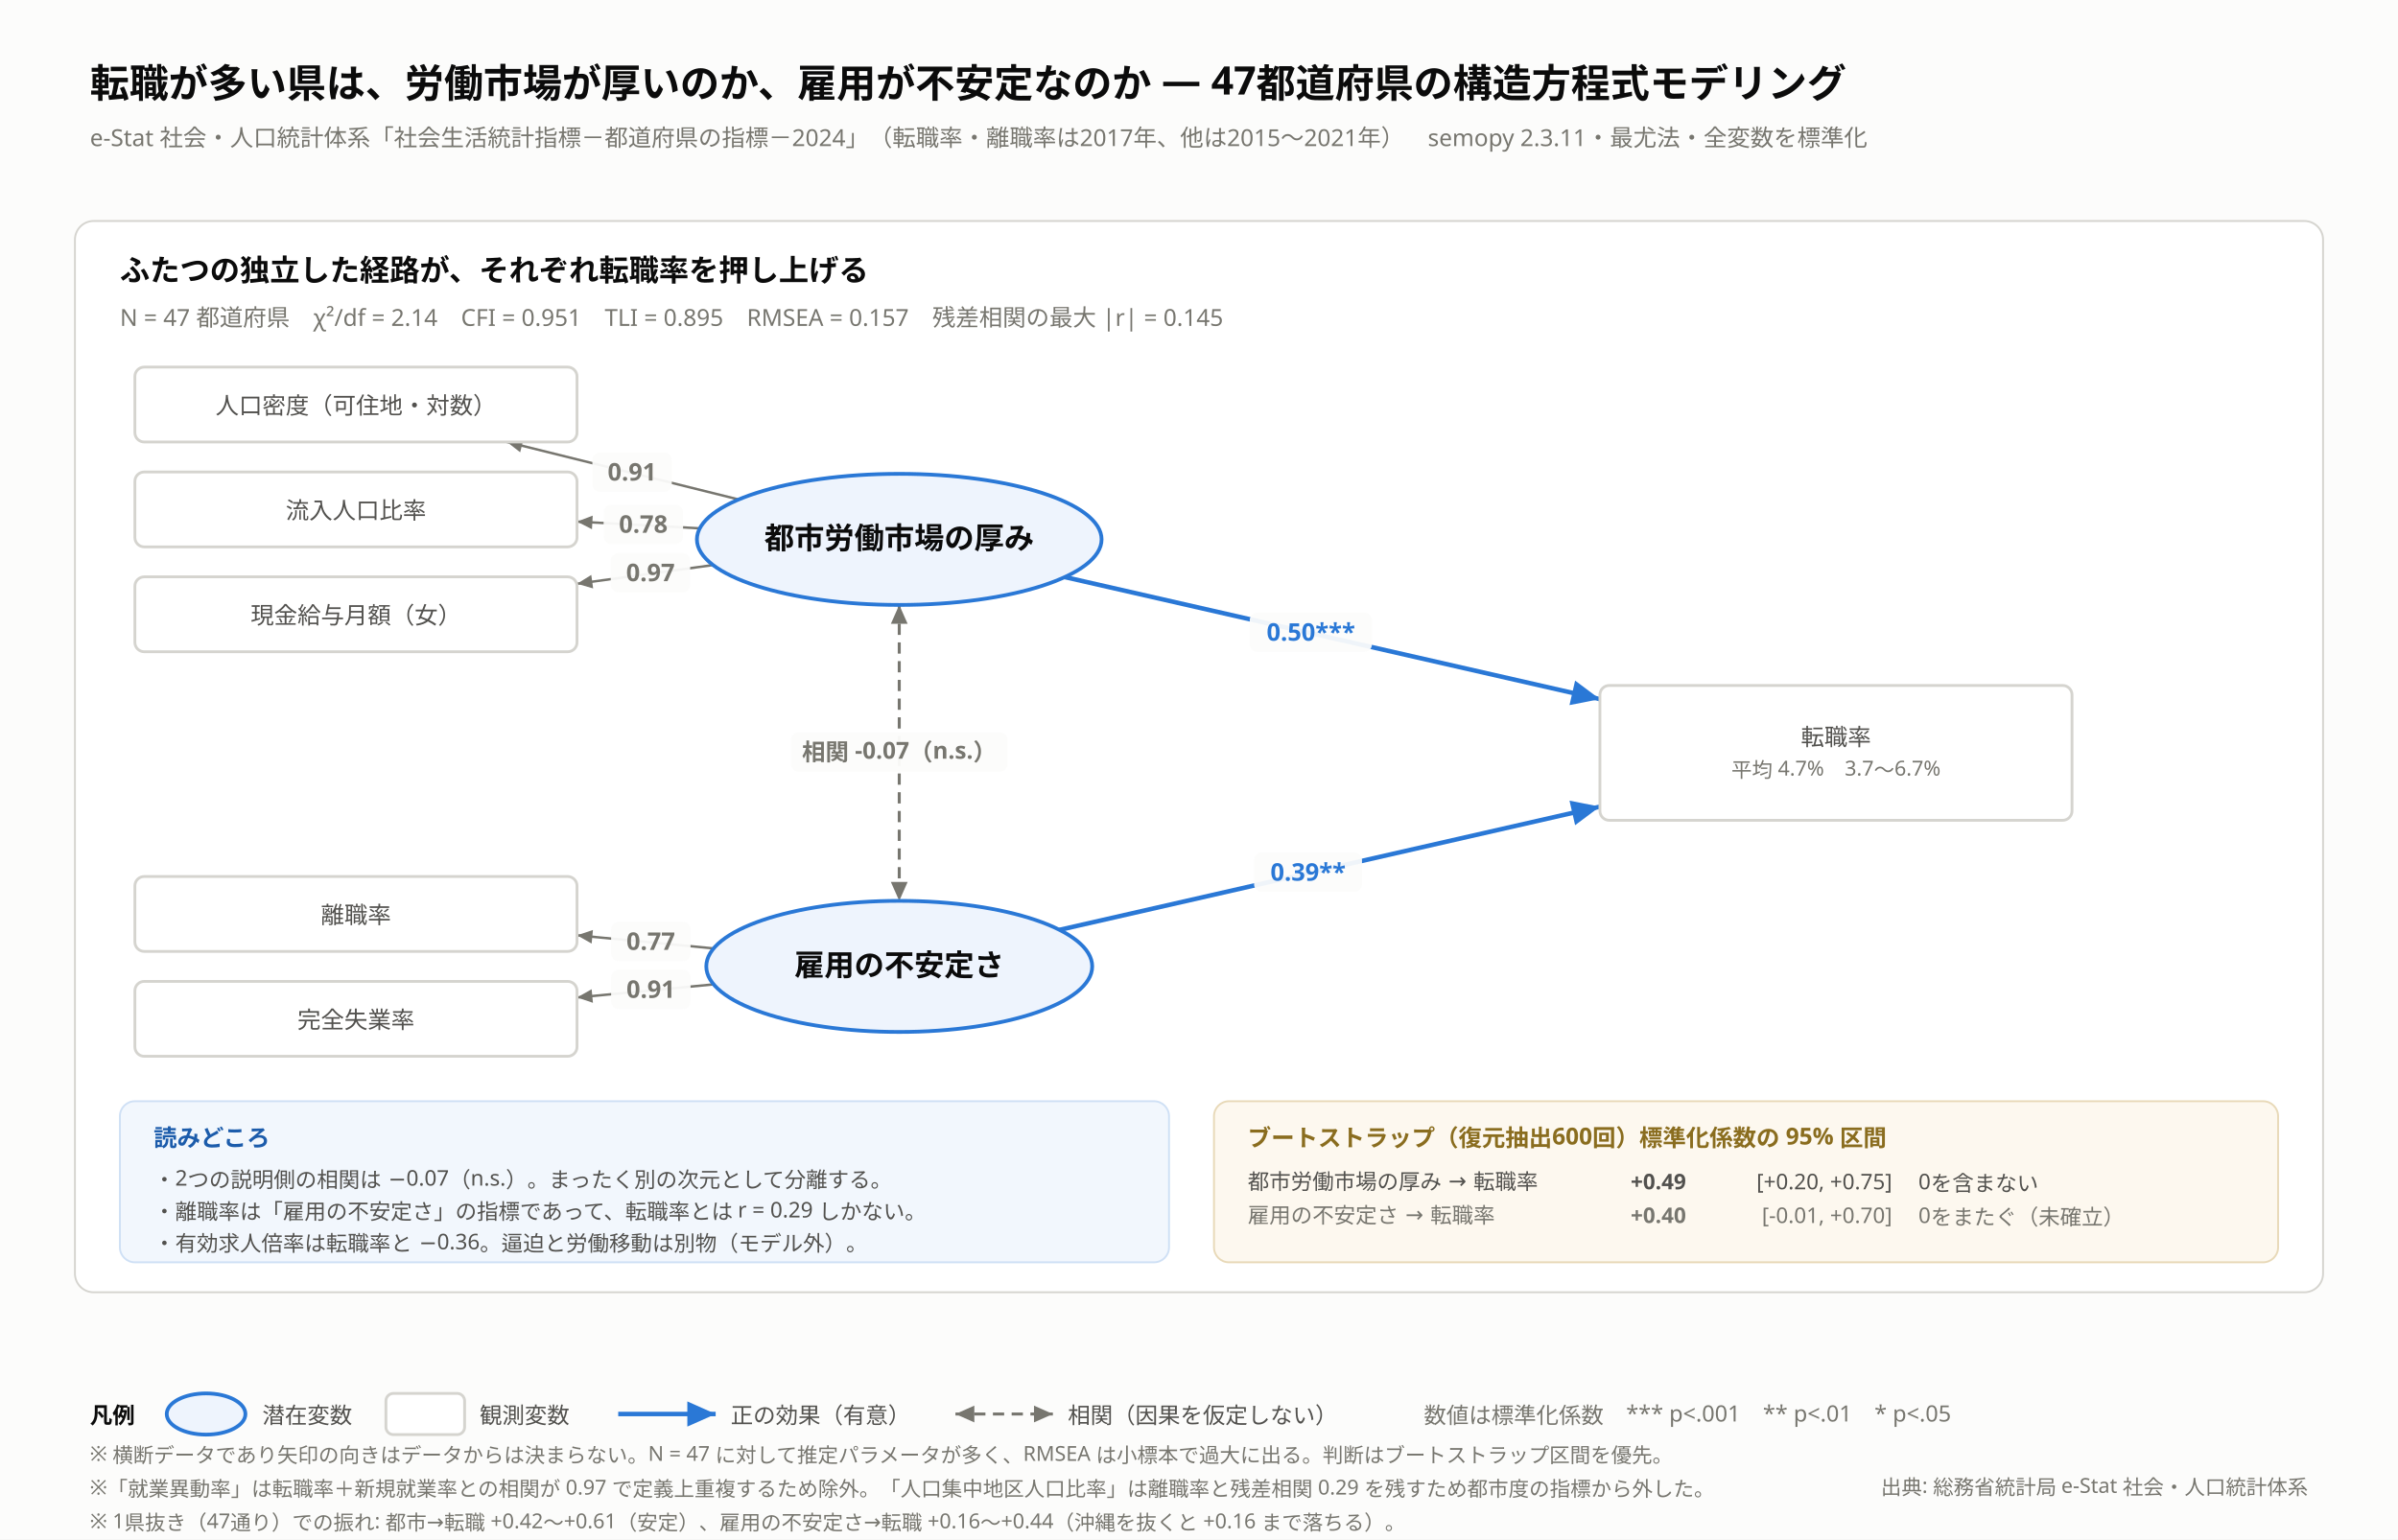
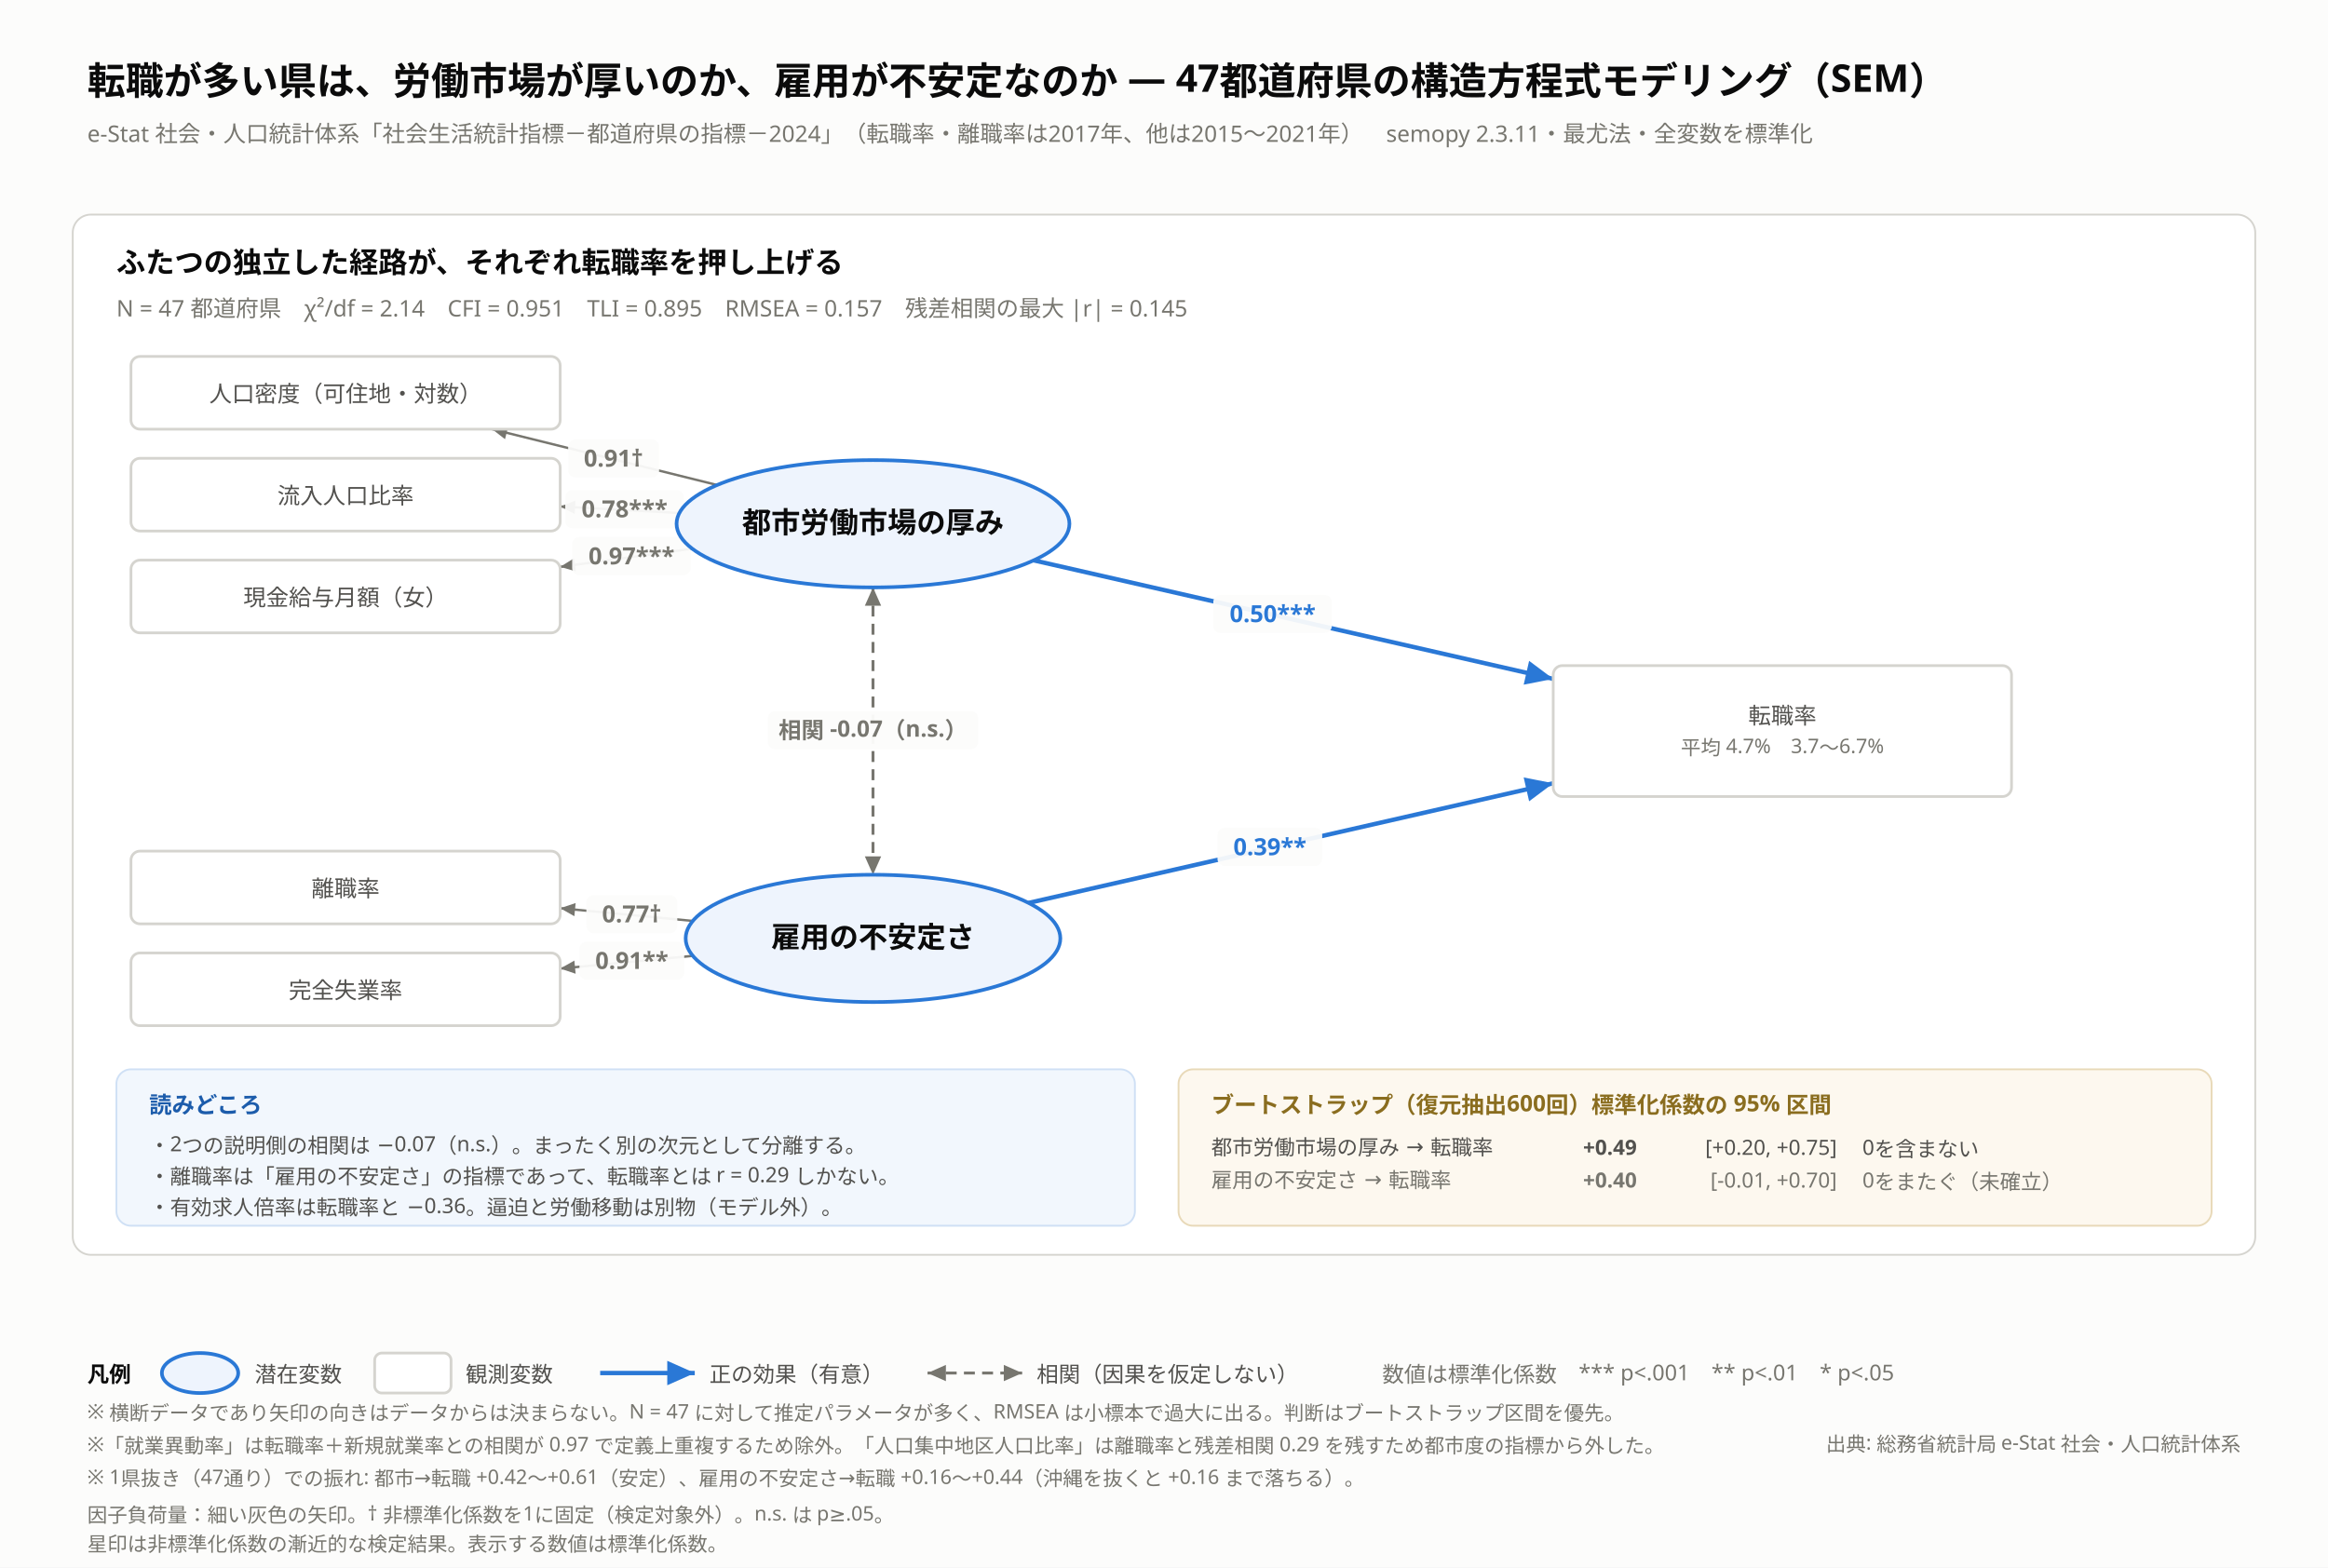
- <svg xmlns="http://www.w3.org/2000/svg" viewBox="0 0 1280 822" width="1280" height="822">
-   <rect width="1280" height="822" fill="#fcfcfb" />
+ <svg xmlns="http://www.w3.org/2000/svg" viewBox="0 0 1280 862" width="1280" height="862">
+   <rect width="1280" height="862" fill="#fcfcfb" />
  <defs>
    <marker id="ah-2a78d6" viewBox="0 0 10 10" refX="9" refY="5" markerWidth="7" markerHeight="7" orient="auto-start-reverse">
      <path d="M0,1 L9,5 L0,9 z" fill="#2a78d6" />
    </marker>
    <marker id="ah-8a8985" viewBox="0 0 10 10" refX="9" refY="5" markerWidth="7" markerHeight="7" orient="auto-start-reverse">
      <path d="M0,1 L9,5 L0,9 z" fill="#8a8985" />
    </marker>
    <marker id="ah-77766f" viewBox="0 0 10 10" refX="9" refY="5" markerWidth="7" markerHeight="7" orient="auto-start-reverse">
      <path d="M0,1 L9,5 L0,9 z" fill="#77766f" />
    </marker>
  </defs>
-   <text x="48" y="52" text-anchor="start" font-family="'Hiragino Sans','Noto Sans JP','Yu Gothic',sans-serif" font-size="21" font-weight="700" fill="#0b0b0b">転職が多い県は、労働市場が厚いのか、雇用が不安定なのか — 47都道府県の構造方程式モデリング</text>
+   <text x="48" y="52" text-anchor="start" font-family="'Hiragino Sans','Noto Sans JP','Yu Gothic',sans-serif" font-size="21" font-weight="700" fill="#0b0b0b">転職が多い県は、労働市場が厚いのか、雇用が不安定なのか — 47都道府県の構造方程式モデリング（SEM）</text>
  <text x="48" y="78" text-anchor="start" font-family="'Hiragino Sans','Noto Sans JP','Yu Gothic',sans-serif" font-size="12.5" font-weight="400" fill="#77766f">e-Stat 社会・人口統計体系「社会生活統計指標－都道府県の指標－2024」（転職率・離職率は2017年、他は2015〜2021年）　semopy 2.3.11・最尤法・全変数を標準化</text>
  <rect x="40" y="118" width="1200" height="572" rx="10" fill="#ffffff" stroke="#d5d4cf" />
  <text x="64" y="150" text-anchor="start" font-family="'Hiragino Sans','Noto Sans JP','Yu Gothic',sans-serif" font-size="16" font-weight="700" fill="#0b0b0b">ふたつの独立した経路が、それぞれ転職率を押し上げる</text>
  <text x="64" y="174" text-anchor="start" font-family="'Hiragino Sans','Noto Sans JP','Yu Gothic',sans-serif" font-size="12.5" font-weight="400" fill="#77766f">N = 47 都道府県　χ²/df = 2.14　CFI = 0.951　TLI = 0.895　RMSEA = 0.157　残差相関の最大 |r| = 0.145</text>
  <path d="M394.3,266.7 L270.6,236.0" fill="none" stroke="#77766f" stroke-width="1.3" marker-end="url(#ah-77766f)" />
-   <rect x="316.2" y="241.6" width="42.4" height="21" rx="4" fill="#fcfcfb" opacity="0.94" />
-   <text x="337.36" y="256.586" text-anchor="middle" font-family="'Hiragino Sans','Noto Sans JP','Yu Gothic',sans-serif" font-size="13" font-weight="600" fill="#77766f">0.91</text>
+   <rect x="312.4" y="241.6" width="50.0" height="21" rx="4" fill="#fcfcfb" opacity="0.94" />
+   <text x="337.36" y="256.586" text-anchor="middle" font-family="'Hiragino Sans','Noto Sans JP','Yu Gothic',sans-serif" font-size="13" font-weight="600" fill="#77766f">0.91†</text>
  <path d="M373.5,282.1 L308.0,278.5" fill="none" stroke="#77766f" stroke-width="1.3" marker-end="url(#ah-77766f)" />
-   <rect x="322.2" y="269.5" width="42.4" height="21" rx="4" fill="#fcfcfb" opacity="0.94" />
-   <text x="343.387" y="284.463" text-anchor="middle" font-family="'Hiragino Sans','Noto Sans JP','Yu Gothic',sans-serif" font-size="13" font-weight="600" fill="#77766f">0.78</text>
+   <rect x="310.8" y="269.5" width="65.2" height="21" rx="4" fill="#fcfcfb" opacity="0.94" />
+   <text x="343.387" y="284.463" text-anchor="middle" font-family="'Hiragino Sans','Noto Sans JP','Yu Gothic',sans-serif" font-size="13" font-weight="600" fill="#77766f">0.78***</text>
  <path d="M380.6,301.7 L308.0,311.7" fill="none" stroke="#77766f" stroke-width="1.3" marker-end="url(#ah-77766f)" />
-   <rect x="326.0" y="295.3" width="42.4" height="21" rx="4" fill="#fcfcfb" opacity="0.94" />
-   <text x="347.218" y="310.315" text-anchor="middle" font-family="'Hiragino Sans','Noto Sans JP','Yu Gothic',sans-serif" font-size="13" font-weight="600" fill="#77766f">0.97</text>
+   <rect x="314.6" y="295.3" width="65.2" height="21" rx="4" fill="#fcfcfb" opacity="0.94" />
+   <text x="347.218" y="310.315" text-anchor="middle" font-family="'Hiragino Sans','Noto Sans JP','Yu Gothic',sans-serif" font-size="13" font-weight="600" fill="#77766f">0.97***</text>
  <path d="M380.9,506.4 L308.0,499.4" fill="none" stroke="#77766f" stroke-width="1.3" marker-end="url(#ah-77766f)" />
-   <rect x="326.2" y="492.2" width="42.4" height="21" rx="4" fill="#fcfcfb" opacity="0.94" />
-   <text x="347.378" y="507.195" text-anchor="middle" font-family="'Hiragino Sans','Noto Sans JP','Yu Gothic',sans-serif" font-size="13" font-weight="600" fill="#77766f">0.77</text>
+   <rect x="322.4" y="492.2" width="50.0" height="21" rx="4" fill="#fcfcfb" opacity="0.94" />
+   <text x="347.378" y="507.195" text-anchor="middle" font-family="'Hiragino Sans','Noto Sans JP','Yu Gothic',sans-serif" font-size="13" font-weight="600" fill="#77766f">0.77†</text>
  <path d="M380.9,525.6 L308.0,532.6" fill="none" stroke="#77766f" stroke-width="1.3" marker-end="url(#ah-77766f)" />
-   <rect x="326.2" y="517.8" width="42.4" height="21" rx="4" fill="#fcfcfb" opacity="0.94" />
-   <text x="347.378" y="532.805" text-anchor="middle" font-family="'Hiragino Sans','Noto Sans JP','Yu Gothic',sans-serif" font-size="13" font-weight="600" fill="#77766f">0.91</text>
+   <rect x="318.6" y="517.8" width="57.6" height="21" rx="4" fill="#fcfcfb" opacity="0.94" />
+   <text x="347.378" y="532.805" text-anchor="middle" font-family="'Hiragino Sans','Noto Sans JP','Yu Gothic',sans-serif" font-size="13" font-weight="600" fill="#77766f">0.91**</text>
  <path d="M568.3,308.1 L854.0,373.3" fill="none" stroke="#2a78d6" stroke-width="2.4" marker-end="url(#ah-2a78d6)" />
  <rect x="667.1" y="327.1" width="65.2" height="21" rx="4" fill="#fcfcfb" opacity="0.94" />
  <text x="699.738" y="342.1" text-anchor="middle" font-family="'Hiragino Sans','Noto Sans JP','Yu Gothic',sans-serif" font-size="13" font-weight="600" fill="#2a78d6">0.50***</text>
  <path d="M565.5,496.5 L854.0,430.7" fill="none" stroke="#2a78d6" stroke-width="2.4" marker-end="url(#ah-2a78d6)" />
  <rect x="669.4" y="455.2" width="57.6" height="21" rx="4" fill="#fcfcfb" opacity="0.94" />
  <text x="698.227" y="470.244" text-anchor="middle" font-family="'Hiragino Sans','Noto Sans JP','Yu Gothic',sans-serif" font-size="13" font-weight="600" fill="#2a78d6">0.39**</text>
  <path d="M480,323.0 L480,481.0" fill="none" stroke="#77766f" stroke-width="1.6" stroke-dasharray="6 4" marker-end="url(#ah-77766f)" marker-start="url(#ah-77766f)" />
  <rect x="422.2" y="391.0" width="115.6" height="21" rx="4" fill="#fcfcfb" opacity="0.96" />
  <text x="480" y="406.0" text-anchor="middle" font-family="'Hiragino Sans','Noto Sans JP','Yu Gothic',sans-serif" font-size="12.5" font-weight="600" fill="#77766f">相関 -0.07（n.s.）</text>
  <ellipse cx="480" cy="288" rx="108.0" ry="35.0" fill="#eef4fd" stroke="#2a78d6" stroke-width="2" />
  <text x="480" y="293" text-anchor="middle" font-family="'Hiragino Sans','Noto Sans JP','Yu Gothic',sans-serif" font-size="16" font-weight="600" fill="#0b0b0b">都市労働市場の厚み</text>
  <ellipse cx="480" cy="516" rx="103.0" ry="35.0" fill="#eef4fd" stroke="#2a78d6" stroke-width="2" />
  <text x="480" y="521" text-anchor="middle" font-family="'Hiragino Sans','Noto Sans JP','Yu Gothic',sans-serif" font-size="16" font-weight="600" fill="#0b0b0b">雇用の不安定さ</text>
  <rect x="854.0" y="366.0" width="252" height="72" rx="5" fill="#ffffff" stroke="#d5d4cf" stroke-width="1.5" />
  <text x="980" y="398" text-anchor="middle" font-family="'Hiragino Sans','Noto Sans JP','Yu Gothic',sans-serif" font-size="12.5" font-weight="400" fill="#52514e">転職率</text>
  <text x="980" y="415" text-anchor="middle" font-family="'Hiragino Sans','Noto Sans JP','Yu Gothic',sans-serif" font-size="11" font-weight="400" fill="#77766f">平均 4.7%　3.7〜6.7%</text>
  <rect x="72.0" y="196.0" width="236" height="40" rx="5" fill="#ffffff" stroke="#d5d4cf" stroke-width="1.5" />
  <text x="190" y="221" text-anchor="middle" font-family="'Hiragino Sans','Noto Sans JP','Yu Gothic',sans-serif" font-size="12.5" font-weight="400" fill="#52514e">人口密度（可住地・対数）</text>
  <rect x="72.0" y="252.0" width="236" height="40" rx="5" fill="#ffffff" stroke="#d5d4cf" stroke-width="1.5" />
  <text x="190" y="277" text-anchor="middle" font-family="'Hiragino Sans','Noto Sans JP','Yu Gothic',sans-serif" font-size="12.5" font-weight="400" fill="#52514e">流入人口比率</text>
  <rect x="72.0" y="308.0" width="236" height="40" rx="5" fill="#ffffff" stroke="#d5d4cf" stroke-width="1.5" />
  <text x="190" y="333" text-anchor="middle" font-family="'Hiragino Sans','Noto Sans JP','Yu Gothic',sans-serif" font-size="12.5" font-weight="400" fill="#52514e">現金給与月額（女）</text>
  <rect x="72.0" y="468.0" width="236" height="40" rx="5" fill="#ffffff" stroke="#d5d4cf" stroke-width="1.5" />
  <text x="190" y="493" text-anchor="middle" font-family="'Hiragino Sans','Noto Sans JP','Yu Gothic',sans-serif" font-size="12.5" font-weight="400" fill="#52514e">離職率</text>
  <rect x="72.0" y="524.0" width="236" height="40" rx="5" fill="#ffffff" stroke="#d5d4cf" stroke-width="1.5" />
  <text x="190" y="549" text-anchor="middle" font-family="'Hiragino Sans','Noto Sans JP','Yu Gothic',sans-serif" font-size="12.5" font-weight="400" fill="#52514e">完全失業率</text>
  <rect x="64" y="588" width="560" height="86" rx="8" fill="#f2f7fd" stroke="#cfe0f5" />
  <text x="82" y="612" text-anchor="start" font-family="'Hiragino Sans','Noto Sans JP','Yu Gothic',sans-serif" font-size="12.5" font-weight="700" fill="#1c5cab">読みどころ</text>
  <text x="82" y="634" text-anchor="start" font-family="'Hiragino Sans','Noto Sans JP','Yu Gothic',sans-serif" font-size="11.5" font-weight="400" fill="#52514e">・2つの説明側の相関は −0.07（n.s.）。まったく別の次元として分離する。</text>
  <text x="82" y="651" text-anchor="start" font-family="'Hiragino Sans','Noto Sans JP','Yu Gothic',sans-serif" font-size="11.5" font-weight="400" fill="#52514e">・離職率は「雇用の不安定さ」の指標であって、転職率とは r = 0.29 しかない。</text>
  <text x="82" y="668" text-anchor="start" font-family="'Hiragino Sans','Noto Sans JP','Yu Gothic',sans-serif" font-size="11.5" font-weight="400" fill="#52514e">・有効求人倍率は転職率と −0.36。逼迫と労働移動は別物（モデル外）。</text>
  <rect x="648" y="588" width="568" height="86" rx="8" fill="#fdf8ef" stroke="#e8d9b8" />
  <text x="666" y="612" text-anchor="start" font-family="'Hiragino Sans','Noto Sans JP','Yu Gothic',sans-serif" font-size="12.5" font-weight="700" fill="#8a6d1f">ブートストラップ（復元抽出600回）標準化係数の 95% 区間</text>
  <text x="666" y="635" text-anchor="start" font-family="'Hiragino Sans','Noto Sans JP','Yu Gothic',sans-serif" font-size="11.5" font-weight="400" fill="#52514e">都市労働市場の厚み → 転職率</text>
  <text x="900" y="635" text-anchor="end" font-family="'Hiragino Sans','Noto Sans JP','Yu Gothic',sans-serif" font-size="11.5" font-weight="600" fill="#52514e">+0.49</text>
  <text x="1010" y="635" text-anchor="end" font-family="'Hiragino Sans','Noto Sans JP','Yu Gothic',sans-serif" font-size="11.5" font-weight="400" fill="#52514e">[+0.20, +0.75]</text>
  <text x="1024" y="635" text-anchor="start" font-family="'Hiragino Sans','Noto Sans JP','Yu Gothic',sans-serif" font-size="11.5" font-weight="400" fill="#52514e">0を含まない</text>
  <text x="666" y="653" text-anchor="start" font-family="'Hiragino Sans','Noto Sans JP','Yu Gothic',sans-serif" font-size="11.5" font-weight="400" fill="#77766f">雇用の不安定さ → 転職率</text>
  <text x="900" y="653" text-anchor="end" font-family="'Hiragino Sans','Noto Sans JP','Yu Gothic',sans-serif" font-size="11.5" font-weight="600" fill="#77766f">+0.40</text>
  <text x="1010" y="653" text-anchor="end" font-family="'Hiragino Sans','Noto Sans JP','Yu Gothic',sans-serif" font-size="11.5" font-weight="400" fill="#77766f">[-0.01, +0.70]</text>
  <text x="1024" y="653" text-anchor="start" font-family="'Hiragino Sans','Noto Sans JP','Yu Gothic',sans-serif" font-size="11.5" font-weight="400" fill="#77766f">0をまたぐ（未確立）</text>
  <text x="48" y="760" text-anchor="start" font-family="'Hiragino Sans','Noto Sans JP','Yu Gothic',sans-serif" font-size="12" font-weight="700" fill="#0b0b0b">凡例</text>
  <ellipse cx="110" cy="755" rx="21" ry="11" fill="#eef4fd" stroke="#2a78d6" stroke-width="2" />
  <text x="140" y="760" text-anchor="start" font-family="'Hiragino Sans','Noto Sans JP','Yu Gothic',sans-serif" font-size="12" font-weight="400" fill="#52514e">潜在変数</text>
  <rect x="206" y="744" width="42" height="22" rx="4" fill="#ffffff" stroke="#d5d4cf" stroke-width="1.5" />
  <text x="256" y="760" text-anchor="start" font-family="'Hiragino Sans','Noto Sans JP','Yu Gothic',sans-serif" font-size="12" font-weight="400" fill="#52514e">観測変数</text>
  <path d="M330,755 L382,755" stroke="#2a78d6" stroke-width="2.4" marker-end="url(#ah-2a78d6)" />
  <text x="390" y="760" text-anchor="start" font-family="'Hiragino Sans','Noto Sans JP','Yu Gothic',sans-serif" font-size="12" font-weight="400" fill="#52514e">正の効果（有意）</text>
  <path d="M510,755 L562,755" stroke="#77766f" stroke-width="1.6" stroke-dasharray="6 4" marker-end="url(#ah-77766f)" marker-start="url(#ah-77766f)" />
  <text x="570" y="760" text-anchor="start" font-family="'Hiragino Sans','Noto Sans JP','Yu Gothic',sans-serif" font-size="12" font-weight="400" fill="#52514e">相関（因果を仮定しない）</text>
  <text x="760" y="760" text-anchor="start" font-family="'Hiragino Sans','Noto Sans JP','Yu Gothic',sans-serif" font-size="12" font-weight="400" fill="#77766f">数値は標準化係数　*** p&lt;.001　** p&lt;.01　* p&lt;.05</text>
  <text x="48" y="780" text-anchor="start" font-family="'Hiragino Sans','Noto Sans JP','Yu Gothic',sans-serif" font-size="11" font-weight="400" fill="#77766f">※ 横断データであり矢印の向きはデータからは決まらない。N = 47 に対して推定パラメータが多く、RMSEA は小標本で過大に出る。判断はブートストラップ区間を優先。</text>
  <text x="48" y="798" text-anchor="start" font-family="'Hiragino Sans','Noto Sans JP','Yu Gothic',sans-serif" font-size="11" font-weight="400" fill="#77766f">※「就業異動率」は転職率＋新規就業率との相関が 0.97 で定義上重複するため除外。「人口集中地区人口比率」は離職率と残差相関 0.29 を残すため都市度の指標から外した。</text>
  <text x="48" y="816" text-anchor="start" font-family="'Hiragino Sans','Noto Sans JP','Yu Gothic',sans-serif" font-size="11" font-weight="400" fill="#77766f">※ 1県抜き（47通り）での振れ: 都市→転職 +0.42〜+0.61（安定）、雇用の不安定さ→転職 +0.16〜+0.44（沖縄を抜くと +0.16 まで落ちる）。</text>
  <text x="1232" y="798" text-anchor="end" font-family="'Hiragino Sans','Noto Sans JP','Yu Gothic',sans-serif" font-size="11" fill="#77766f">出典: 総務省統計局 e-Stat 社会・人口統計体系</text>
+   <text x="48" y="837" text-anchor="start" font-family="'Hiragino Sans','Noto Sans JP','Yu Gothic',sans-serif" font-size="11" font-weight="400" fill="#77766f">因子負荷量：細い灰色の矢印。† 非標準化係数を1に固定（検定対象外）。n.s. は p≥.05。</text>
+   <text x="48" y="853" text-anchor="start" font-family="'Hiragino Sans','Noto Sans JP','Yu Gothic',sans-serif" font-size="11" font-weight="400" fill="#77766f">星印は非標準化係数の漸近的な検定結果。表示する数値は標準化係数。</text>
</svg>
